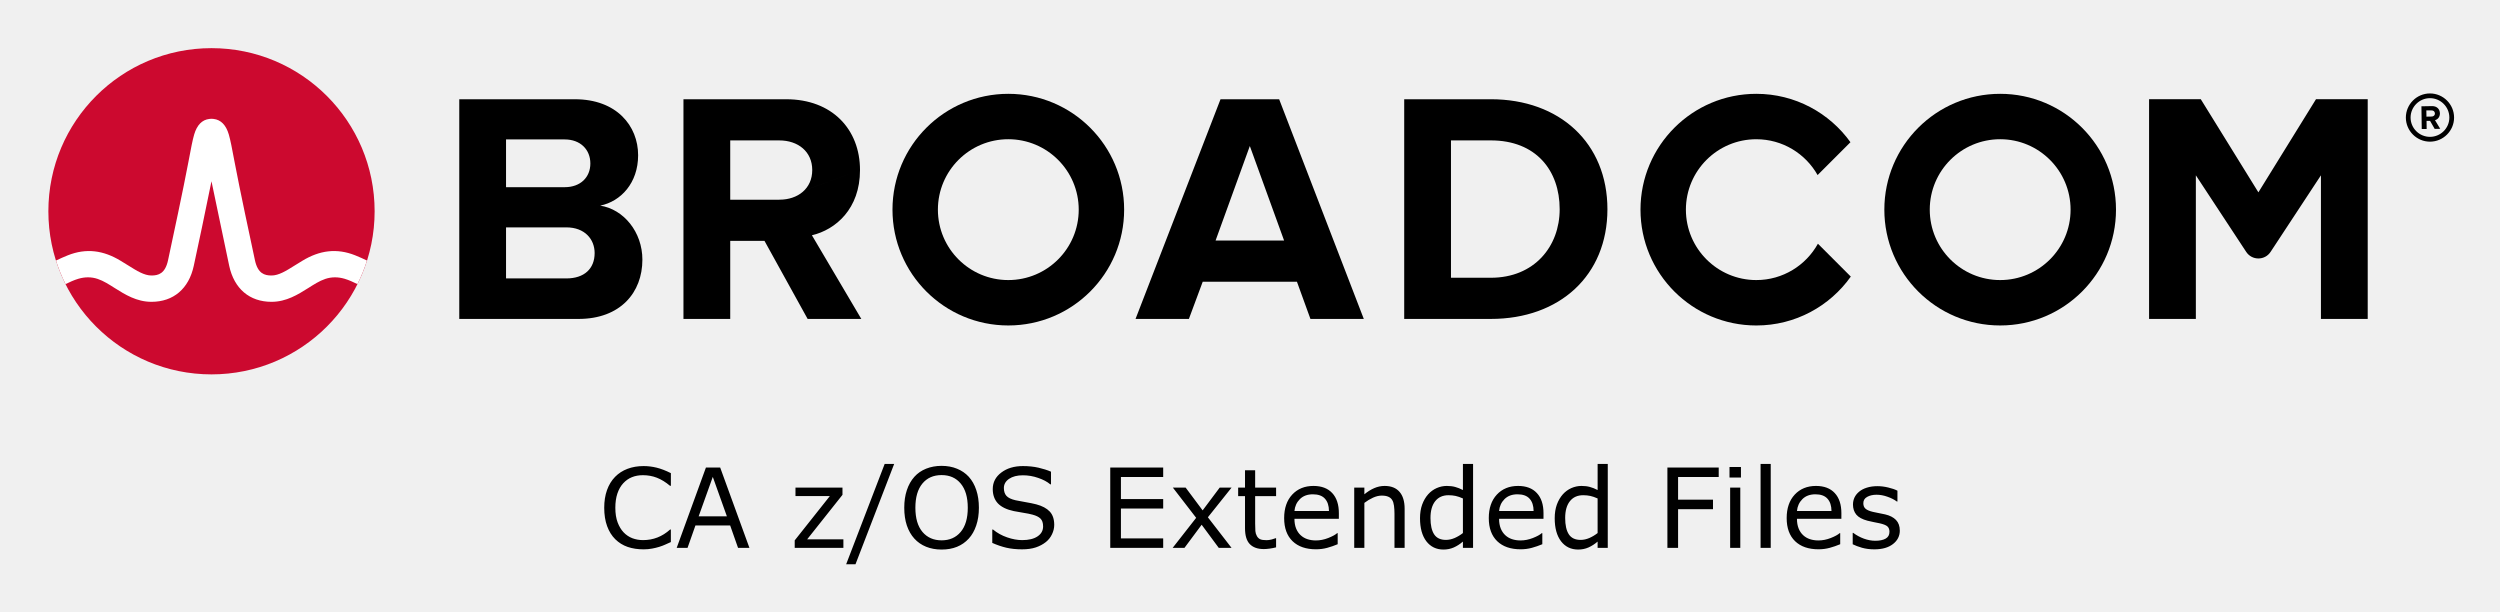
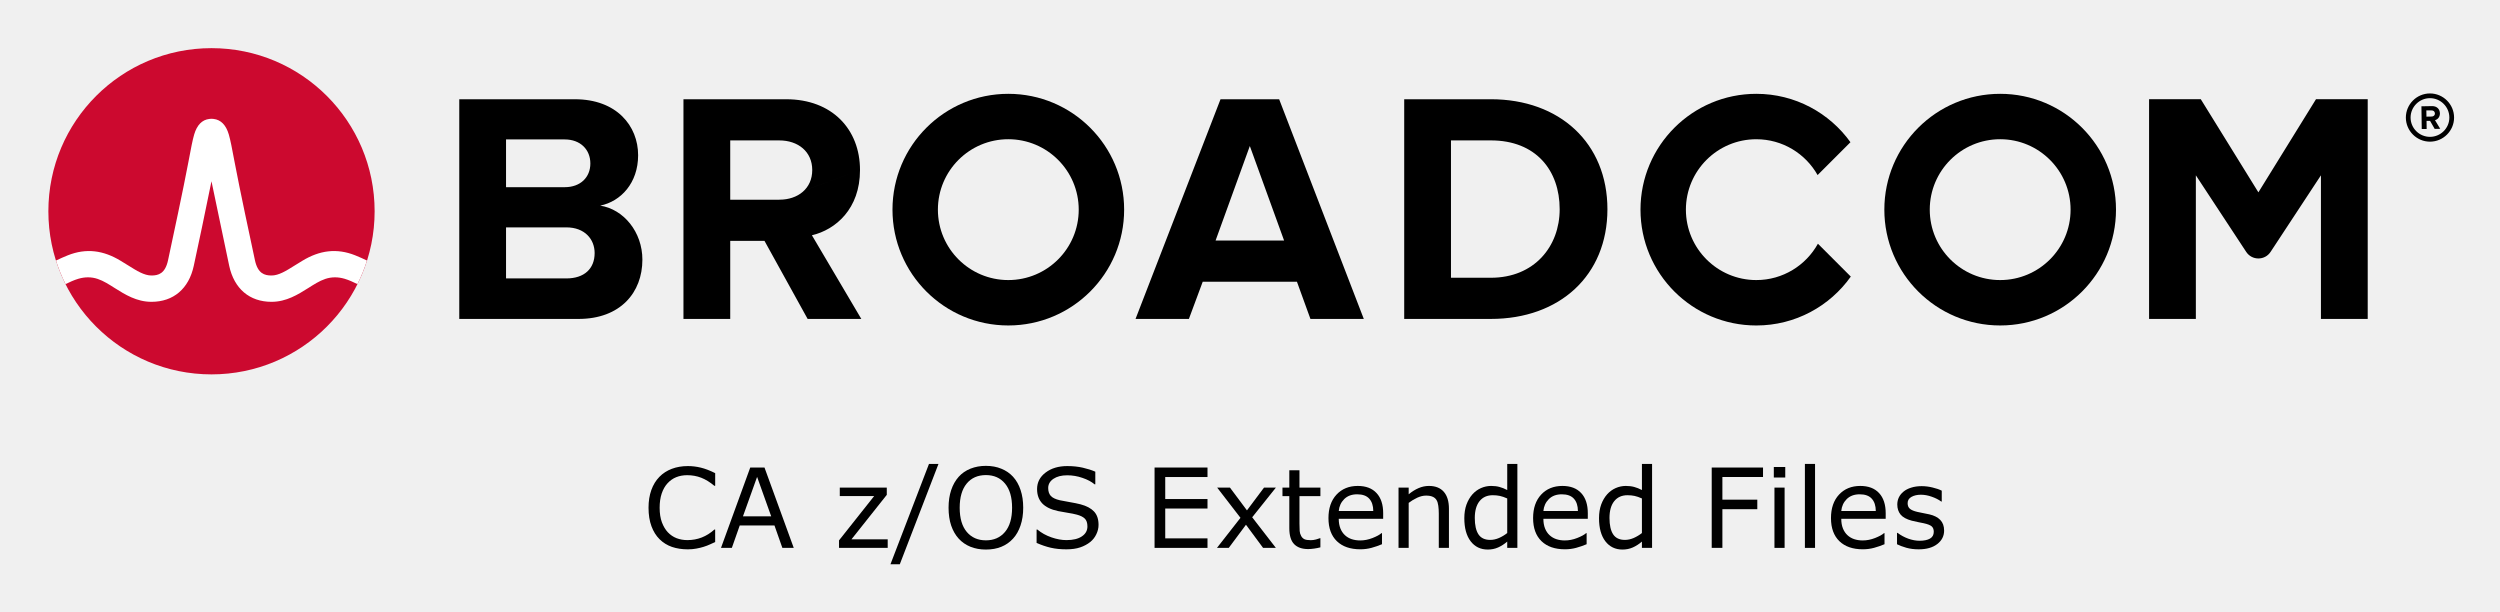
<svg xmlns="http://www.w3.org/2000/svg" xmlns:xlink="http://www.w3.org/1999/xlink" role="img" viewBox="-4.53 -4.53 248.82 60.82">
  <path d="M237.32 9.09c-1.06 0-1.93-.86-1.93-1.92s.87-1.93 1.93-1.93 1.93.87 1.93 1.93-.87 1.92-1.93 1.92m0-4.32c-1.32 0-2.4 1.08-2.4 2.4 0 1.32 1.08 2.4 2.4 2.4 1.32 0 2.4-1.08 2.4-2.4 0-1.32-1.08-2.4-2.4-2.4" />
  <path d="M237.48 7.07l-.51.01-.01-.62h.51c.19-.01.34.11.34.3.01.19-.14.31-.33.31m.83-.32c-.01-.42-.3-.72-.77-.72l-1.07.02.03 2.26h.49l-.01-.81h.35l.46.8.55-.01-.52-.86c.24-.06.49-.28.49-.68M51.834 23.18h-5.999V9.347h5.835c1.574 0 2.557 1.016 2.557 2.393 0 1.377-.983 2.36-2.557 2.36H45v4h6.834c1.836 0 2.819 1.18 2.819 2.556 0 1.574-1.049 2.525-2.819 2.525m3.376-7.245c2.066-.426 3.771-2.262 3.771-5.015 0-2.918-2.131-5.573-6.295-5.573h-11.506v21.865h11.867c4.163 0 6.359-2.623 6.359-5.901 0-2.754-1.868-5.015-4.196-5.376m17.823-.59H68v4.098h3.558l4.294 7.769h5.343l-4.917-8.327c2.361-.557 4.786-2.622 4.786-6.49m0 0c0-4.065-2.786-7.048-7.343-7.048h-10.228v21.865h4.655V9.445h4.885c1.869 0 3.278 1.114 3.278 2.95s-1.409 2.95-3.278 2.95m43.421 4.065l3.409-9.408 3.41 9.408zm.492-14.063l-8.458 21.865h5.31l1.377-3.704h9.376l1.344 3.704h5.311l-8.425-21.865zm26.904 17.767h-3.967v-13.67h3.967c4.491 0 6.851 2.983 6.851 6.852 0 3.704-2.524 6.818-6.851 6.818m0-17.767h-8.622v21.865h8.622c6.851 0 11.604-4.327 11.604-10.916s-4.753-10.949-11.604-10.949m82.127-.004l-5.734 9.27-5.734-9.27h-5.146v21.869h4.656v-14.293l5.012 7.622c.574.871 1.851.871 2.424 0l5.013-7.622v14.293h4.656V5.343z" />
  <path id="a" d="M95.825 23.344c-3.871 0-7.008-3.138-7.008-7.008 0-3.871 3.137-7.009 7.008-7.009 3.87 0 7.008 3.138 7.008 7.009 0 3.87-3.138 7.008-7.008 7.008m0-18.536c-6.367 0-11.528 5.161-11.528 11.528 0 6.366 5.161 11.527 11.528 11.527 6.366 0 11.528-5.161 11.528-11.527 0-6.367-5.162-11.528-11.528-11.528" />
  <path d="M176.404 19.727c-1.195 2.156-3.492 3.617-6.132 3.617-3.87 0-7.008-3.138-7.008-7.008 0-3.871 3.138-7.008 7.008-7.008 2.618 0 4.897 1.438 6.1 3.565l3.27-3.269c-2.092-2.915-5.508-4.816-9.37-4.816-6.367 0-11.527 5.161-11.527 11.528 0 6.366 5.16 11.528 11.527 11.528 3.883 0 7.316-1.922 9.404-4.865z" />
  <use transform="translate(98.718)" xlink:href="#a" />
  <ellipse cx="16.52" cy="16.497" fill="#cc092f" rx="16.236" ry="16.235" />
  <path fill="#fff" d="M30.825 20.883c-1.857-.74-3.557-.492-5.261.541 0 0-.621.379-.807.496-.794.498-1.543.97-2.263.97-.687 0-1.363-.184-1.649-1.513-.446-2.073-1.534-7.167-2.009-9.69-.279-1.483-.432-2.282-.591-2.825-.28-.954-.792-1.473-1.519-1.556 0 0-.114-.016-.207-.016-.092 0-.218.018-.218.018-.72.086-1.229.605-1.507 1.554-.159.543-.312 1.342-.591 2.825-.475 2.523-1.563 7.617-2.009 9.69-.286 1.329-.962 1.513-1.649 1.513-.72 0-1.469-.472-2.263-.97-.186-.117-.808-.496-.808-.496-1.703-1.033-3.404-1.281-5.26-.541-.401.16-.796.339-1.172.52.257.806.577 1.599.95 2.344.411-.202.842-.402 1.282-.532.634-.187 1.284-.197 1.914.014.612.205 1.157.568 1.7.909 1.023.643 2.182 1.372 3.657 1.372 2.186 0 3.72-1.305 4.21-3.581.38-1.764 1.222-5.702 1.763-8.418 0 0 1.386 6.654 1.765 8.418.49 2.276 2.025 3.581 4.211 3.581 1.475 0 2.634-.729 3.657-1.372.543-.341 1.088-.704 1.7-.909.629-.211 1.28-.201 1.914-.014.44.13.87.331 1.281.533.374-.745.693-1.539.95-2.345-.376-.181-.77-.36-1.171-.52" />
-   <path d="M62.239 49.42q-.295.129-.537.242-.236.113-.623.236-.328.102-.714.172-.381.075-.843.075-.87 0-1.584-.242-.709-.247-1.235-.768-.516-.51-.806-1.294-.29-.79-.29-1.832 0-.988.279-1.767.279-.779.806-1.316.51-.521 1.23-.795.725-.274 1.606-.274.645 0 1.284.156.645.156 1.429.548v1.262h-.081q-.661-.553-1.311-.806-.65-.252-1.391-.252-.607 0-1.096.199-.483.193-.865.607-.371.403-.58 1.02-.204.612-.204 1.418 0 .843.226 1.45.231.607.591.988.376.397.875.591.505.188 1.063.188.768 0 1.439-.263.671-.263 1.257-.79h.075zM70.06 50h-1.133l-.784-2.229h-3.459L63.899 50h-1.08l2.911-7.998h1.418zm-2.245-3.142l-1.402-3.926-1.407 3.926zM79.411 50h-4.845v-.747l3.497-4.41h-3.421v-.843h4.678v.72l-3.513 4.426h3.604zm5.054-8.357l-3.851 9.99h-.929l3.835-9.99zm7.423 1.278q.489.537.747 1.316.263.779.263 1.767 0 .988-.269 1.772-.263.779-.741 1.3-.494.542-1.171.816-.671.274-1.536.274-.843 0-1.536-.279-.688-.279-1.171-.811-.483-.532-.747-1.305-.258-.773-.258-1.767 0-.978.258-1.751.258-.779.752-1.332.473-.526 1.171-.806.704-.279 1.531-.279.859 0 1.542.285.688.279 1.166.8zm-.097 3.083q0-1.558-.698-2.401-.698-.849-1.907-.849-1.219 0-1.917.849-.693.843-.693 2.401 0 1.574.709 2.412.709.833 1.901.833 1.192 0 1.896-.833.709-.838.709-2.412zm8.604 1.713q0 .467-.22.924-.215.457-.607.773-.43.344-1.004.537-.569.193-1.375.193-.865 0-1.558-.161-.688-.161-1.402-.478v-1.332h.075q.607.505 1.402.779.795.274 1.493.274.988 0 1.536-.371.553-.371.553-.988 0-.532-.263-.784-.258-.252-.79-.392-.403-.107-.875-.177-.467-.07-.994-.177-1.063-.226-1.579-.768-.51-.548-.51-1.423 0-1.004.849-1.644.849-.645 2.154-.645.843 0 1.547.161.704.161 1.246.397v1.257h-.075q-.457-.387-1.203-.639-.741-.258-1.52-.258-.854 0-1.375.354-.516.354-.516.913 0 .499.258.784.258.285.908.435.344.075.978.183.634.107 1.074.22.892.236 1.343.714.451.478.451 1.337zM111.24 50h-5.269v-7.998h5.269v.945h-4.206v2.191h4.206v.945h-4.206v2.97h4.206zm6.805 0h-1.273l-1.703-2.304L113.356 50h-1.176l2.342-2.992-2.32-3.008h1.273l1.692 2.267 1.697-2.267h1.182l-2.358 2.954zm4.431-.054q-.285.075-.623.124-.333.048-.596.048-.918 0-1.396-.494-.478-.494-.478-1.584v-3.19h-.682v-.849h.682v-1.724h1.01v1.724h2.084v.849h-2.084v2.734q0 .473.021.741.021.263.15.494.118.215.322.317.209.097.634.097.247 0 .516-.07.269-.075.387-.124h.054zm6.247-2.841h-4.42q0 .553.167.967.167.408.457.671.279.258.661.387.387.129.849.129.612 0 1.23-.242.623-.247.886-.483h.054v1.101q-.51.215-1.042.36t-1.117.145q-1.493 0-2.331-.806-.838-.811-.838-2.299 0-1.472.8-2.336.806-.865 2.116-.865 1.214 0 1.869.709.661.709.661 2.014zm-.983-.773q-.005-.795-.403-1.23-.392-.435-1.198-.435-.811 0-1.294.478-.478.478-.542 1.187zM135.27 50h-1.01v-3.416q0-.414-.048-.773-.048-.365-.177-.569-.134-.226-.387-.333-.252-.113-.655-.113-.414 0-.865.204t-.865.521V50h-1.01v-6h1.01v.666q.473-.392.978-.612.505-.22 1.037-.22.972 0 1.482.585.51.585.51 1.687zm6.811 0h-1.01v-.628q-.435.376-.908.585-.473.209-1.026.209-1.074 0-1.708-.827-.628-.827-.628-2.293 0-.763.215-1.359.22-.596.591-1.015.365-.408.849-.623.489-.215 1.01-.215.473 0 .838.102.365.097.768.306v-2.6h1.01zm-1.01-1.477v-3.443q-.408-.183-.73-.252-.322-.07-.704-.07-.849 0-1.321.591-.473.591-.473 1.676 0 1.069.365 1.627.365.553 1.171.553.43 0 .87-.188.44-.193.822-.494zm8.019-1.418h-4.42q0 .553.167.967.167.408.457.671.279.258.661.387.387.129.849.129.612 0 1.23-.242.623-.247.886-.483h.054v1.101q-.51.215-1.042.36t-1.117.145q-1.493 0-2.331-.806-.838-.811-.838-2.299 0-1.472.8-2.336.806-.865 2.116-.865 1.214 0 1.869.709.661.709.661 2.014zm-.983-.773q-.005-.795-.403-1.23-.392-.435-1.198-.435-.811 0-1.294.478-.478.478-.542 1.187zM155.487 50h-1.01v-.628q-.435.376-.908.585-.473.209-1.026.209-1.074 0-1.708-.827-.628-.827-.628-2.293 0-.763.215-1.359.22-.596.591-1.015.365-.408.849-.623.489-.215 1.01-.215.473 0 .838.102.365.097.768.306v-2.6h1.01zm-1.01-1.477v-3.443q-.408-.183-.73-.252-.322-.07-.704-.07-.849 0-1.321.591-.473.591-.473 1.676 0 1.069.365 1.627.365.553 1.171.553.43 0 .87-.188.44-.193.822-.494zm12.053-5.575h-4.044v2.256h3.475v.945h-3.475V50h-1.063v-7.998h5.108zm2.213.048H167.604v-1.047h1.139zM168.678 50h-1.01v-6h1.01zm3.029 0h-1.01v-8.357h1.01zm7.031-2.895h-4.42q0 .553.167.967.167.408.457.671.279.258.661.387.387.129.849.129.612 0 1.23-.242.623-.247.886-.483h.054v1.101q-.51.215-1.042.36-.532.145-1.117.145-1.493 0-2.331-.806-.838-.811-.838-2.299 0-1.472.8-2.336.806-.865 2.116-.865 1.214 0 1.869.709.661.709.661 2.014zm-.983-.773q-.005-.795-.403-1.23-.392-.435-1.198-.435-.811 0-1.294.478-.478.478-.542 1.187zm6.8 1.939q0 .822-.682 1.348-.677.526-1.853.526-.666 0-1.225-.156-.553-.161-.929-.349v-1.133h.054q.478.36 1.063.575.585.209 1.123.209.666 0 1.042-.215.376-.215.376-.677 0-.354-.204-.537-.204-.183-.784-.312-.215-.048-.564-.113-.344-.064-.628-.14-.79-.209-1.123-.612-.328-.408-.328-.999 0-.371.15-.698.156-.328.467-.585.301-.252.763-.397.467-.15 1.042-.15.537 0 1.085.134.553.129.918.317v1.08h-.054q-.387-.285-.94-.478-.553-.199-1.085-.199-.553 0-.935.215-.381.209-.381.628 0 .371.231.559.226.188.73.306.279.064.623.129.349.064.58.118.704.161 1.085.553.381.397.381 1.053z" text-anchor="middle" />
+   <g text-anchor="middle">
+     <path d="M66.649 49.42q-.295.129-.537.242-.236.113-.623.236-.328.102-.714.172-.381.075-.843.075-.87 0-1.584-.242-.709-.247-1.235-.768-.516-.51-.806-1.294-.29-.79-.29-1.832 0-.988.279-1.767.279-.779.806-1.316.51-.521 1.23-.795.725-.274 1.606-.274.645 0 1.284.156.645.156 1.429.548v1.262h-.081q-.661-.553-1.311-.806-.65-.252-1.391-.252-.607 0-1.096.199-.483.193-.865.607-.371.403-.58 1.02-.204.612-.204 1.418 0 .843.226 1.45.231.607.591.988.376.397.875.591.505.188 1.063.188.768 0 1.439-.263.671-.263 1.257-.79h.075z" />
+     <path d="M74.47 50h-1.133l-.784-2.229h-3.459L68.309 50h-1.08l2.911-7.998h1.418zm-2.245-3.142l-1.402-3.926-1.407 3.926z" />
+     <path d="M83.821 50h-4.845v-.747l3.497-4.41h-3.421v-.843h4.678v.72l-3.513 4.426h3.604z" />
+     <path d="M88.875 41.643l-3.851 9.99h-.929l3.835-9.99z" />
+     <path d="M96.298 42.921q.489.537.747 1.316.263.779.263 1.767 0 .988-.269 1.772-.263.779-.741 1.3-.494.542-1.171.816-.671.274-1.536.274-.843 0-1.536-.279-.688-.279-1.171-.811-.483-.532-.747-1.305-.258-.773-.258-1.767 0-.978.258-1.751.258-.779.752-1.332.473-.526 1.171-.806.704-.279 1.531-.279.859 0 1.542.285.688.279 1.166.8zm-.097 3.083q0-1.558-.698-2.401-.698-.849-1.907-.849-1.219 0-1.917.849-.693.843-.693 2.401 0 1.574.709 2.412.709.833 1.901.833t1.896-.833q.709-.838.709-2.412z" />
+     <path d="M104.806 47.717q0 .467-.22.924-.215.457-.607.773-.43.344-1.004.537-.569.193-1.375.193-.865 0-1.558-.161-.688-.161-1.402-.478v-1.332h.075q.607.505 1.402.779.795.274 1.493.274.988 0 1.536-.371.553-.371.553-.988 0-.532-.263-.784-.258-.252-.79-.392-.403-.107-.875-.177-.467-.07-.994-.177-1.063-.226-1.579-.768-.51-.548-.51-1.423 0-1.004.849-1.644.849-.645 2.154-.645.843 0 1.547.161.704.161 1.246.397v1.257h-.075q-.457-.387-1.203-.639-.741-.258-1.52-.258-.854 0-1.375.354-.516.354-.516.913 0 .499.258.784.258.285.908.435.344.075.978.183t1.074.22q.892.236 1.343.714.451.478.451 1.337z" />
+     <path d="M115.65 50h-5.269v-7.998h5.269v.945h-4.206v2.191h4.206v.945h-4.206v2.97h4.206z" />
+     <path d="M122.455 50h-1.273l-1.703-2.304L117.766 50h-1.176l2.342-2.992-2.32-3.008h1.273l1.692 2.267 1.697-2.267h1.182l-2.358 2.954z" />
+     <path d="M126.886 49.946q-.285.075-.623.124-.333.048-.596.048-.918 0-1.396-.494-.478-.494-.478-1.584v-3.19h-.682v-.849h.682v-1.724h1.01v1.724h2.084v.849h-2.084v2.734q0 .473.021.741.021.263.15.494.118.215.322.317.209.097.634.097.247 0 .516-.07.269-.075.387-.124h.054z" />
+     <path d="M133.133 47.105h-4.42q0 .553.167.967.167.408.457.671.279.258.661.387.387.129.849.129.612 0 1.23-.242.623-.247.886-.483h.054v1.101q-.51.215-1.042.36-.532.145-1.117.145-1.493 0-2.331-.806-.838-.811-.838-2.299 0-1.472.8-2.336.806-.865 2.116-.865 1.214 0 1.869.709.661.709.661 2.014zm-.983-.773q-.005-.795-.403-1.23-.392-.435-1.198-.435-.811 0-1.294.478-.478.478-.542 1.187z" />
+     <path d="M139.68 50h-1.01v-3.416q0-.414-.048-.773-.048-.365-.177-.569-.134-.226-.387-.333-.252-.113-.655-.113-.414 0-.865.204-.451.204-.865.521V50h-1.01v-6h1.01v.666q.473-.392.978-.612.505-.22 1.037-.22.972 0 1.482.585.51.585.51 1.687z" />
+     <path d="M146.491 50h-1.01v-.628q-.435.376-.908.585-.473.209-1.026.209-1.074 0-1.708-.827-.628-.827-.628-2.293 0-.763.215-1.359.22-.596.591-1.015.365-.408.849-.623.489-.215 1.01-.215.473 0 .838.102.365.097.768.306v-2.6h1.01zm-1.01-1.477v-3.443q-.408-.183-.73-.252-.322-.07-.704-.07-.849 0-1.321.591-.473.591-.473 1.676 0 1.069.365 1.627.365.553 1.171.553.43 0 .87-.188.44-.193.822-.494z" />
+     <path d="M153.5 47.105h-4.42q0 .553.167.967.167.408.457.671.279.258.661.387.387.129.849.129.612 0 1.23-.242.623-.247.886-.483h.054v1.101q-.51.215-1.042.36t-1.117.145q-1.493 0-2.331-.806-.838-.811-.838-2.299 0-1.472.8-2.336.806-.865 2.116-.865 1.214 0 1.869.709.661.709.661 2.014zm-.983-.773q-.005-.795-.403-1.23-.392-.435-1.198-.435-.811 0-1.294.478-.478.478-.542 1.187z" />
+     <path d="M159.897 50h-1.01v-.628q-.435.376-.908.585-.473.209-1.026.209-1.074 0-1.708-.827-.628-.827-.628-2.293 0-.763.215-1.359.22-.596.591-1.015.365-.408.849-.623.489-.215 1.01-.215.473 0 .838.102.365.097.768.306v-2.6h1.01zm-1.01-1.477v-3.443q-.408-.183-.73-.252-.322-.07-.704-.07-.849 0-1.321.591-.473.591-.473 1.676 0 1.069.365 1.627.365.553 1.171.553.43 0 .87-.188.44-.193.822-.494z" />
+     <path d="M170.94 42.948h-4.044v2.256h3.475v.945h-3.475V50h-1.063v-7.998h5.108z" />
+     <path d="M173.153 42.996h-1.139v-1.047h1.139zM173.088 50h-1.01v-6h1.01z" />
+     <path d="M176.118 50h-1.01v-8.357h1.01z" />
+     <path d="M183.148 47.105h-4.42q0 .553.167.967.167.408.457.671.279.258.661.387.387.129.849.129.612 0 1.23-.242.623-.247.886-.483h.054v1.101q-.51.215-1.042.36t-1.117.145q-1.493 0-2.331-.806-.838-.811-.838-2.299 0-1.472.8-2.336.806-.865 2.116-.865 1.214 0 1.869.709.661.709.661 2.014zm-.983-.773q-.005-.795-.403-1.23-.392-.435-1.198-.435-.811 0-1.294.478-.478.478-.542 1.187z" />
+     <path d="M188.965 48.27q0 .822-.682 1.348-.677.526-1.853.526-.666 0-1.225-.156-.553-.161-.929-.349v-1.133h.054q.478.36 1.063.575.585.209 1.123.209.666 0 1.042-.215.376-.215.376-.677 0-.354-.204-.537-.204-.183-.784-.312-.215-.048-.564-.113-.344-.064-.628-.14-.79-.209-1.123-.612-.328-.408-.328-.999 0-.371.15-.698.156-.328.467-.585.301-.252.763-.397.467-.15 1.042-.15.537 0 1.085.134.553.129.918.317v1.08h-.054q-.387-.285-.94-.478-.553-.199-1.085-.199-.553 0-.935.215-.381.209-.381.628 0 .371.231.559.226.188.73.306.279.064.623.129.349.064.58.118.704.161 1.085.553.381.397.381 1.053z" />
+   </g>
</svg>
